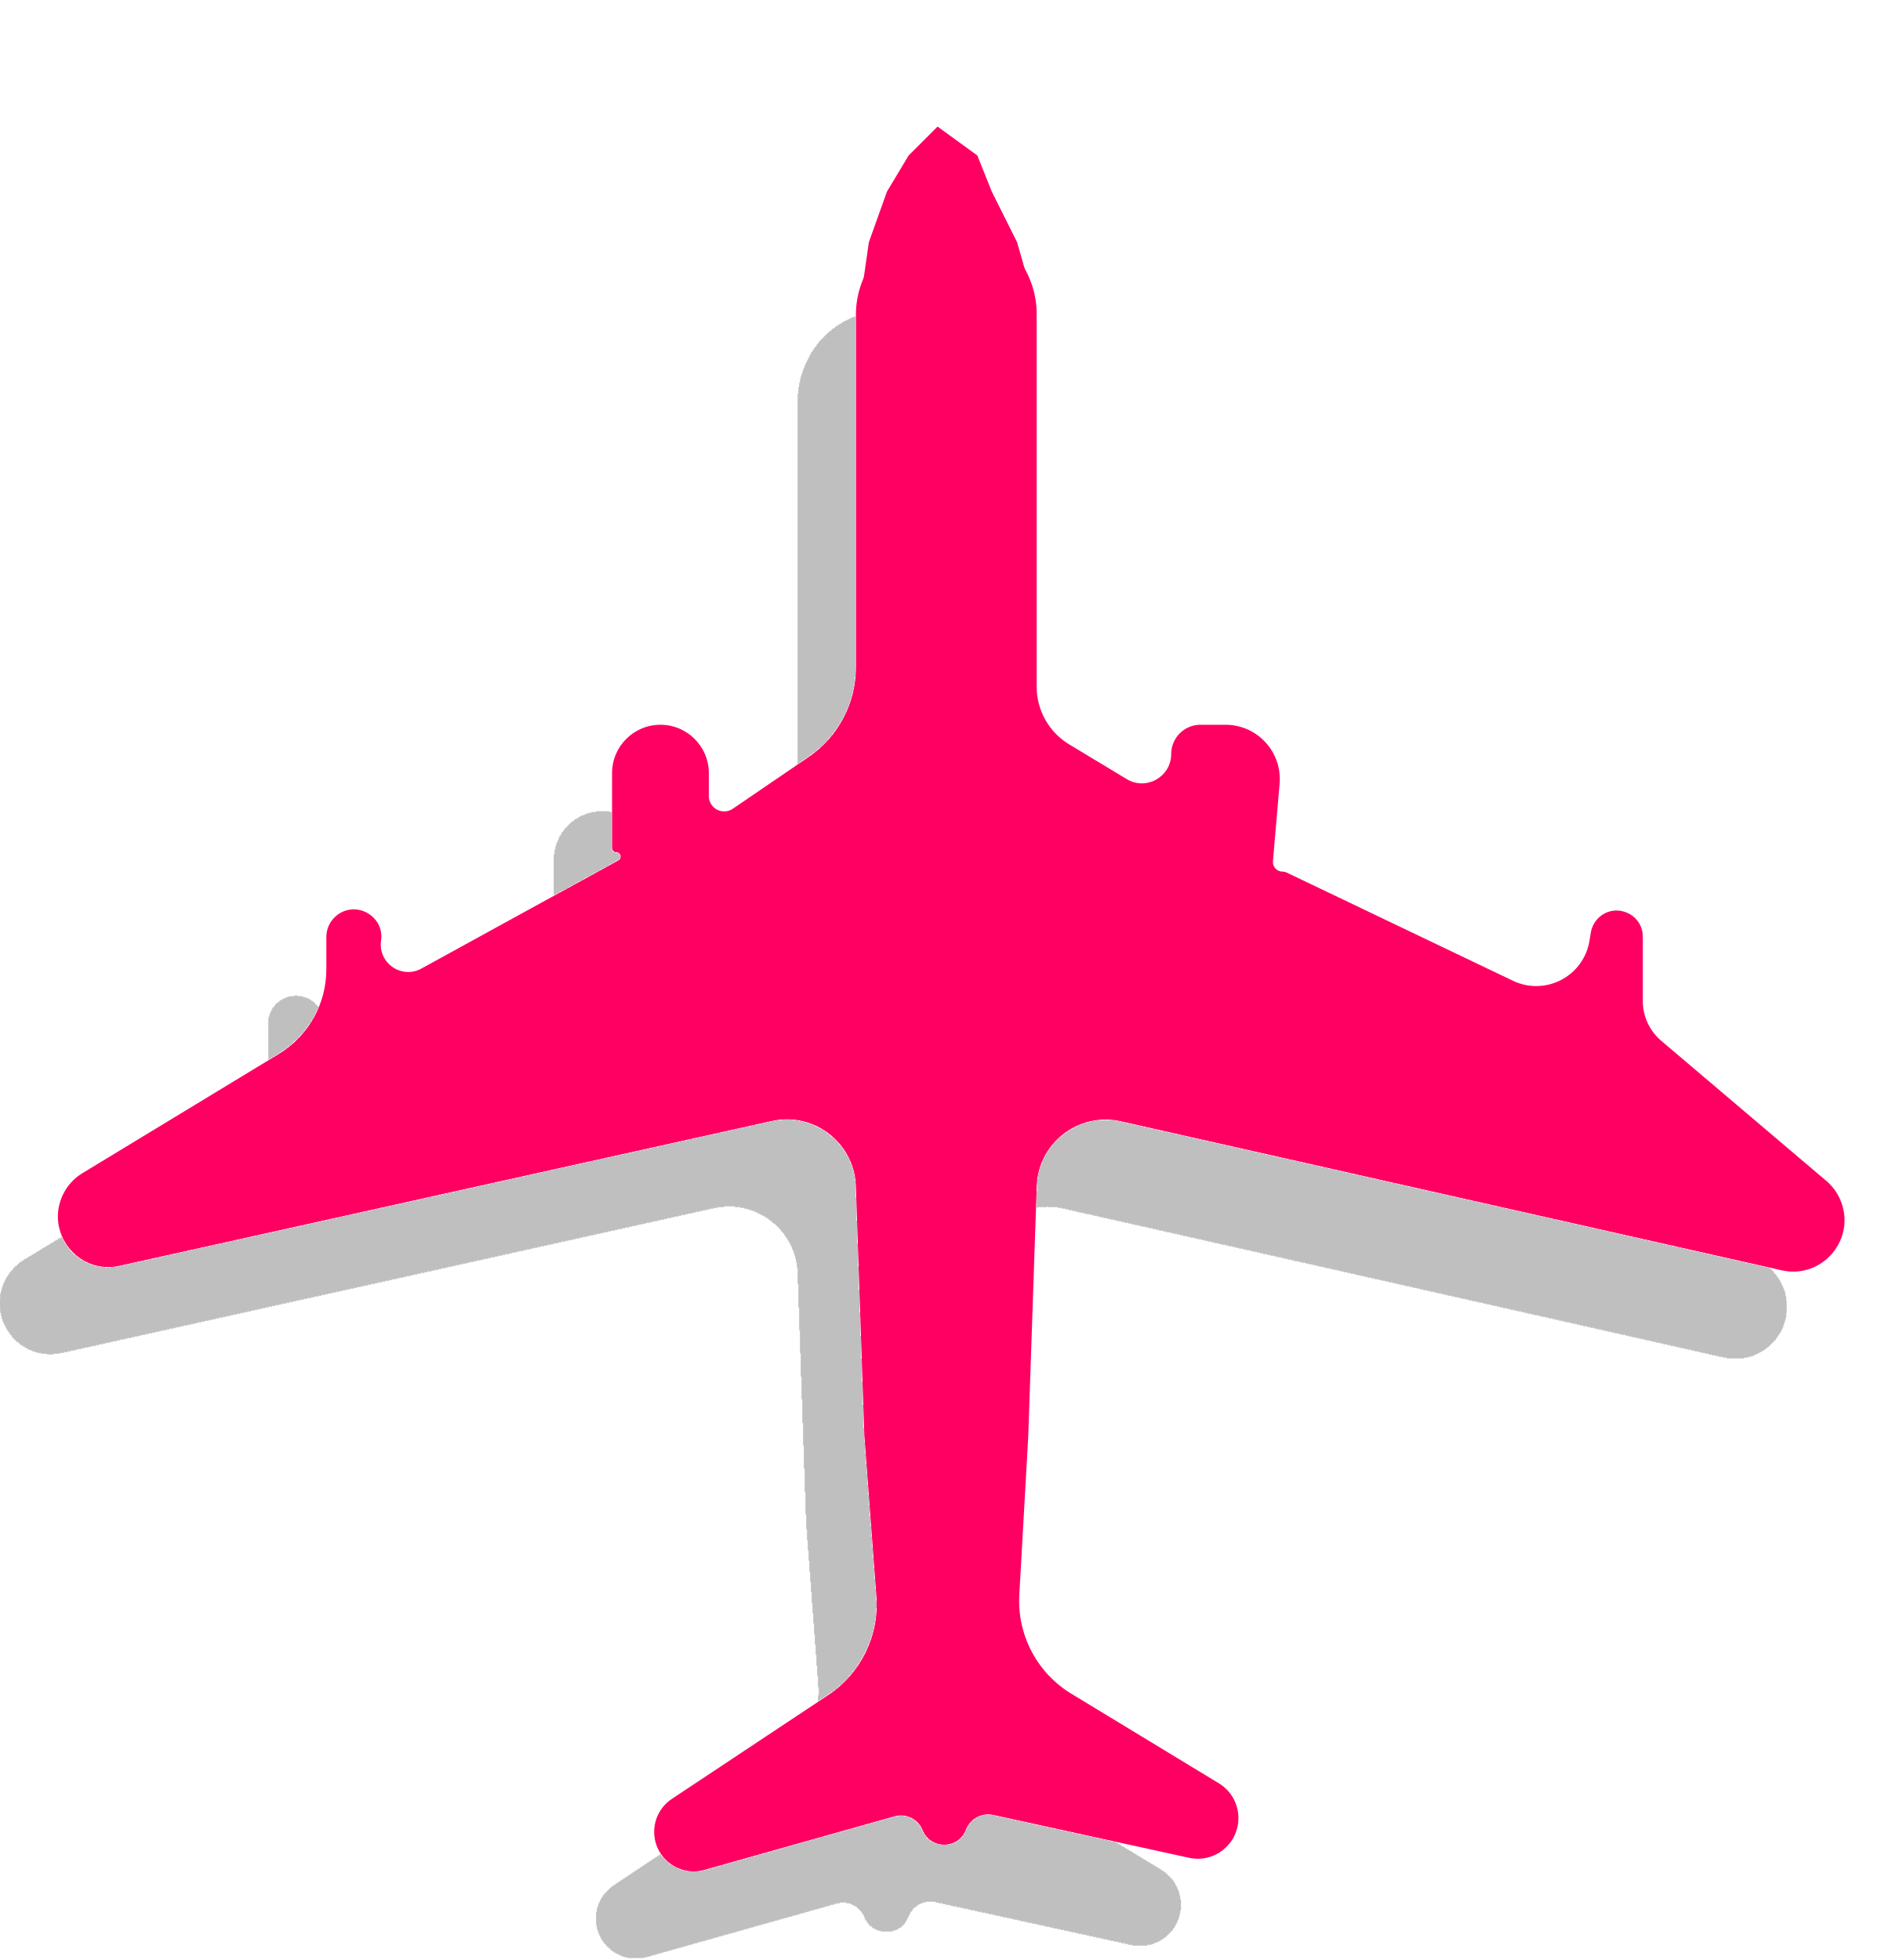
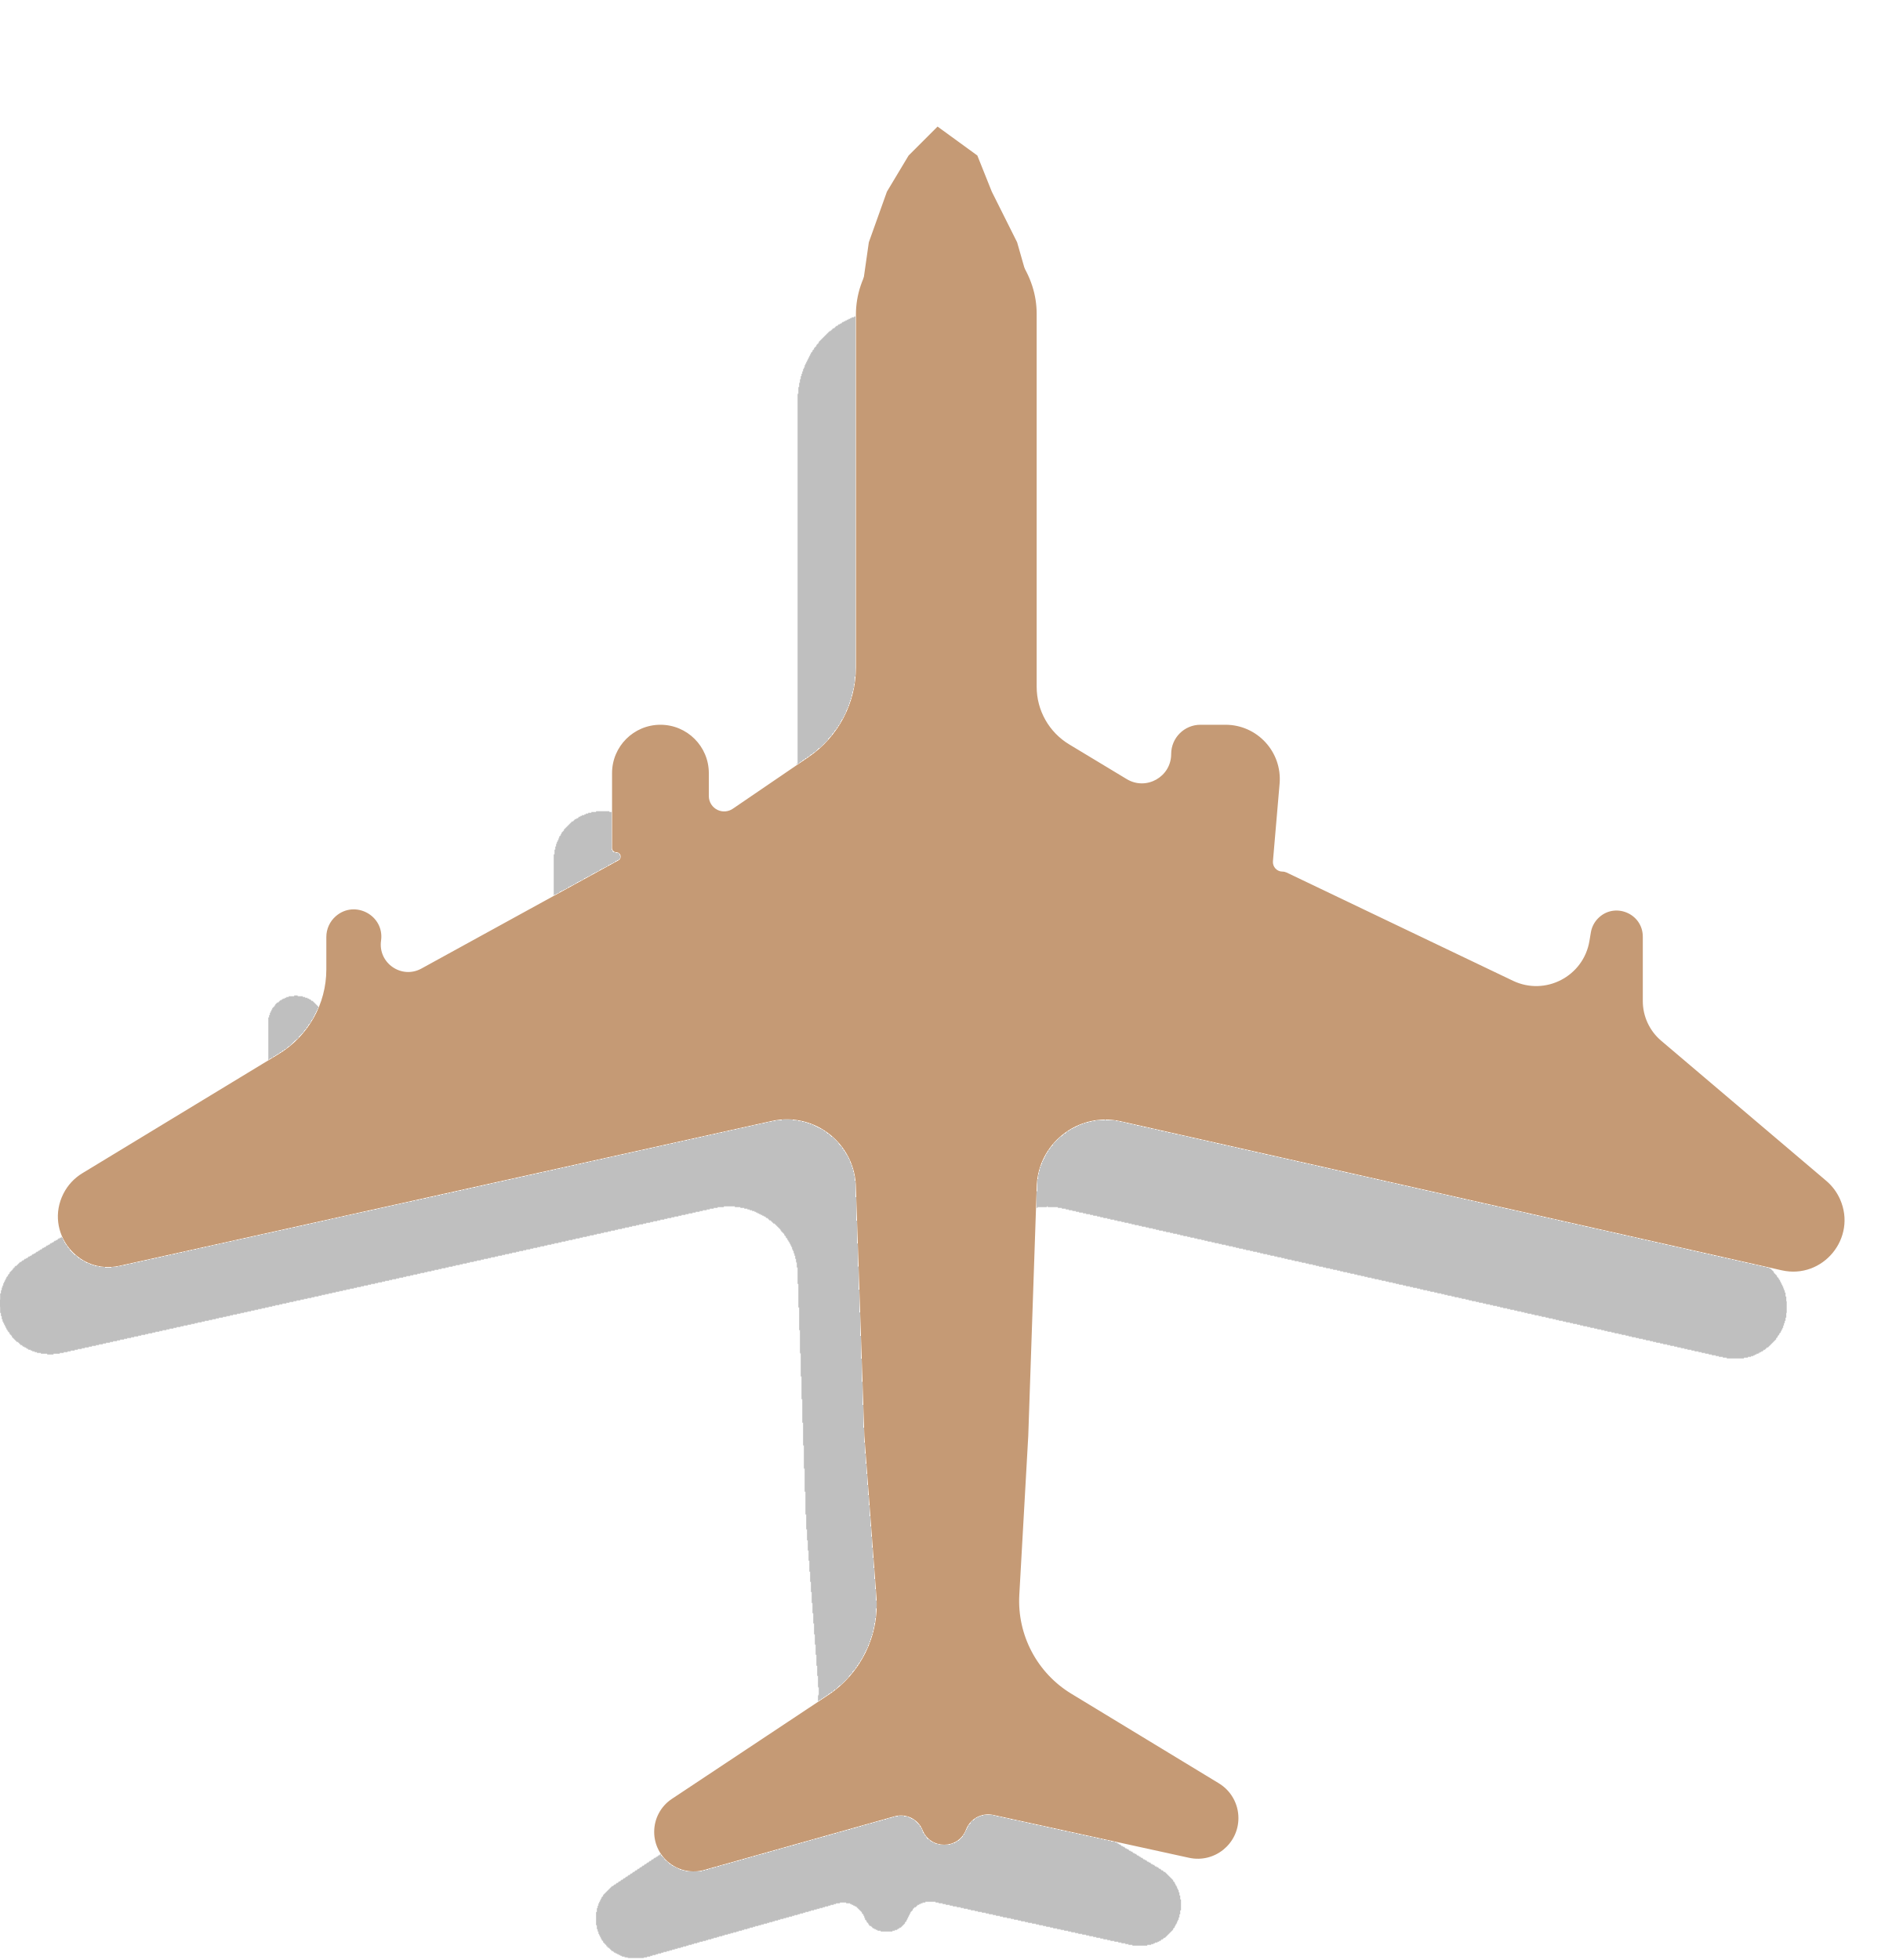
<svg xmlns="http://www.w3.org/2000/svg" width="263" height="271" viewBox="0 0 263 271" fill="none">
  <g filter="url(#filter0_d_201_22)">
-     <path d="M118.331 92.284L118.331 43.486C118.331 42.128 118.554 40.775 118.988 39.488C122.832 28.08 139.032 28.113 142.719 39.572C143.116 40.807 143.318 42.096 143.318 43.393L143.318 94.96C143.318 98.218 145.023 101.238 147.812 102.921L155.772 107.724C158.47 109.352 161.913 107.409 161.913 104.258C161.913 102.022 163.725 100.209 165.961 100.209L169.421 100.209C173.821 100.209 177.278 103.976 176.902 108.36L175.982 119.075C175.916 119.848 176.525 120.512 177.301 120.512C177.499 120.512 177.694 120.557 177.873 120.642L209.164 135.606C213.643 137.748 218.926 134.996 219.738 130.098L219.933 128.927C220.052 128.209 220.384 127.544 220.888 127.018C223.142 124.664 227.115 126.259 227.115 129.518L227.115 138.415C227.115 140.525 228.043 142.529 229.652 143.895L252.482 163.272C253.299 163.965 253.949 164.834 254.383 165.814C256.752 171.162 252.017 176.925 246.312 175.639L154.94 155.033C148.983 153.689 143.318 158.219 143.318 164.325L142.156 198.521L140.918 220.52C140.607 226.053 143.372 231.307 148.109 234.184L168.505 246.569C170.184 247.588 171.21 249.411 171.21 251.375C171.21 254.965 167.891 257.636 164.384 256.868L137.308 250.941C135.746 250.599 134.166 251.436 133.571 252.92L133.525 253.036C132.444 255.734 128.625 255.734 127.544 253.036C126.931 251.508 125.264 250.687 123.679 251.134L97.389 258.542C93.901 259.525 90.44 256.904 90.44 253.28C90.44 251.449 91.356 249.739 92.882 248.726L114.501 234.369C119.02 231.368 121.567 226.161 121.161 220.752L119.494 198.521L118.331 164.325C118.331 158.211 112.67 153.669 106.701 154.994L16.523 175.018C10.764 176.297 6.109 170.309 8.767 165.043C9.357 163.876 10.262 162.897 11.38 162.218L38.526 145.741C42.617 143.258 45.115 138.82 45.115 134.034L45.115 129.547C45.115 128.453 45.59 127.409 46.413 126.688C49.058 124.37 53.174 126.579 52.68 130.061C52.241 133.155 55.521 135.422 58.26 133.918L85.498 118.959C86.038 118.662 85.828 117.841 85.211 117.841C84.882 117.841 84.615 117.574 84.615 117.245L84.615 106.898C84.615 103.204 87.61 100.209 91.304 100.209C94.999 100.209 97.994 103.204 97.994 106.898L97.994 110.071C97.994 110.899 98.476 111.651 99.228 111.997C99.904 112.308 100.694 112.241 101.309 111.822L111.785 104.675C115.881 101.881 118.331 97.243 118.331 92.284Z" fill="#FF0062" />
+     <path d="M118.331 92.284L118.331 43.486C118.331 42.128 118.554 40.775 118.988 39.488C122.832 28.08 139.032 28.113 142.719 39.572C143.116 40.807 143.318 42.096 143.318 43.393L143.318 94.96C143.318 98.218 145.023 101.238 147.812 102.921L155.772 107.724C158.47 109.352 161.913 107.409 161.913 104.258C161.913 102.022 163.725 100.209 165.961 100.209L169.421 100.209C173.821 100.209 177.278 103.976 176.902 108.36L175.982 119.075C175.916 119.848 176.525 120.512 177.301 120.512C177.499 120.512 177.694 120.557 177.873 120.642L209.164 135.606C213.643 137.748 218.926 134.996 219.738 130.098L219.933 128.927C220.052 128.209 220.384 127.544 220.888 127.018C223.142 124.664 227.115 126.259 227.115 129.518L227.115 138.415C227.115 140.525 228.043 142.529 229.652 143.895L252.482 163.272C253.299 163.965 253.949 164.834 254.383 165.814C256.752 171.162 252.017 176.925 246.312 175.639L154.94 155.033C148.983 153.689 143.318 158.219 143.318 164.325L142.156 198.521L140.918 220.52C140.607 226.053 143.372 231.307 148.109 234.184L168.505 246.569C170.184 247.588 171.21 249.411 171.21 251.375C171.21 254.965 167.891 257.636 164.384 256.868L137.308 250.941C135.746 250.599 134.166 251.436 133.571 252.92L133.525 253.036C132.444 255.734 128.625 255.734 127.544 253.036C126.931 251.508 125.264 250.687 123.679 251.134L97.389 258.542C93.901 259.525 90.44 256.904 90.44 253.28C90.44 251.449 91.356 249.739 92.882 248.726L114.501 234.369C119.02 231.368 121.567 226.161 121.161 220.752L119.494 198.521L118.331 164.325C118.331 158.211 112.67 153.669 106.701 154.994L16.523 175.018C10.764 176.297 6.109 170.309 8.767 165.043C9.357 163.876 10.262 162.897 11.38 162.218L38.526 145.741C42.617 143.258 45.115 138.82 45.115 134.034L45.115 129.547C45.115 128.453 45.59 127.409 46.413 126.688C49.058 124.37 53.174 126.579 52.68 130.061C52.241 133.155 55.521 135.422 58.26 133.918L85.498 118.959C86.038 118.662 85.828 117.841 85.211 117.841C84.882 117.841 84.615 117.574 84.615 117.245L84.615 106.898C84.615 103.204 87.61 100.209 91.304 100.209C94.999 100.209 97.994 103.204 97.994 106.898L97.994 110.071C97.994 110.899 98.476 111.651 99.228 111.997C99.904 112.308 100.694 112.241 101.309 111.822L111.785 104.675C115.881 101.881 118.331 97.243 118.331 92.284Z" fill="#C59A75" />
  </g>
-   <path d="M129.615 17.5L135.115 21.5L137.115 26.5L140.615 33.5L142.615 40.5L119.115 40.5L120.115 33.5L122.615 26.5L125.615 21.5L129.615 17.5Z" fill="#FF0062" />
+   <path d="M129.615 17.5L135.115 21.5L137.115 26.5L140.615 33.5L142.615 40.5L119.115 40.5L120.115 33.5L122.615 26.5L125.615 21.5L129.615 17.5Z" fill="#C59A75" />
  <defs>
    <filter id="filter0_d_201_22" x="0" y="30.955" width="255.008" height="239.795" filterUnits="userSpaceOnUse" color-interpolation-filters="sRGB">
      <feFlood flood-opacity="0" result="BackgroundImageFix" />
      <feColorMatrix in="SourceAlpha" type="matrix" values="0 0 0 0 0 0 0 0 0 0 0 0 0 0 0 0 0 0 127 0" result="hardAlpha" />
      <feOffset dx="-8" dy="12" />
      <feComposite in2="hardAlpha" operator="out" />
      <feColorMatrix type="matrix" values="0 0 0 0 0 0 0 0 0 0 0 0 0 0 0 0 0 0 0.25 0" />
      <feBlend mode="normal" in2="BackgroundImageFix" result="effect1_dropShadow_201_22" />
      <feBlend mode="normal" in="SourceGraphic" in2="effect1_dropShadow_201_22" result="shape" />
    </filter>
  </defs>
</svg>
